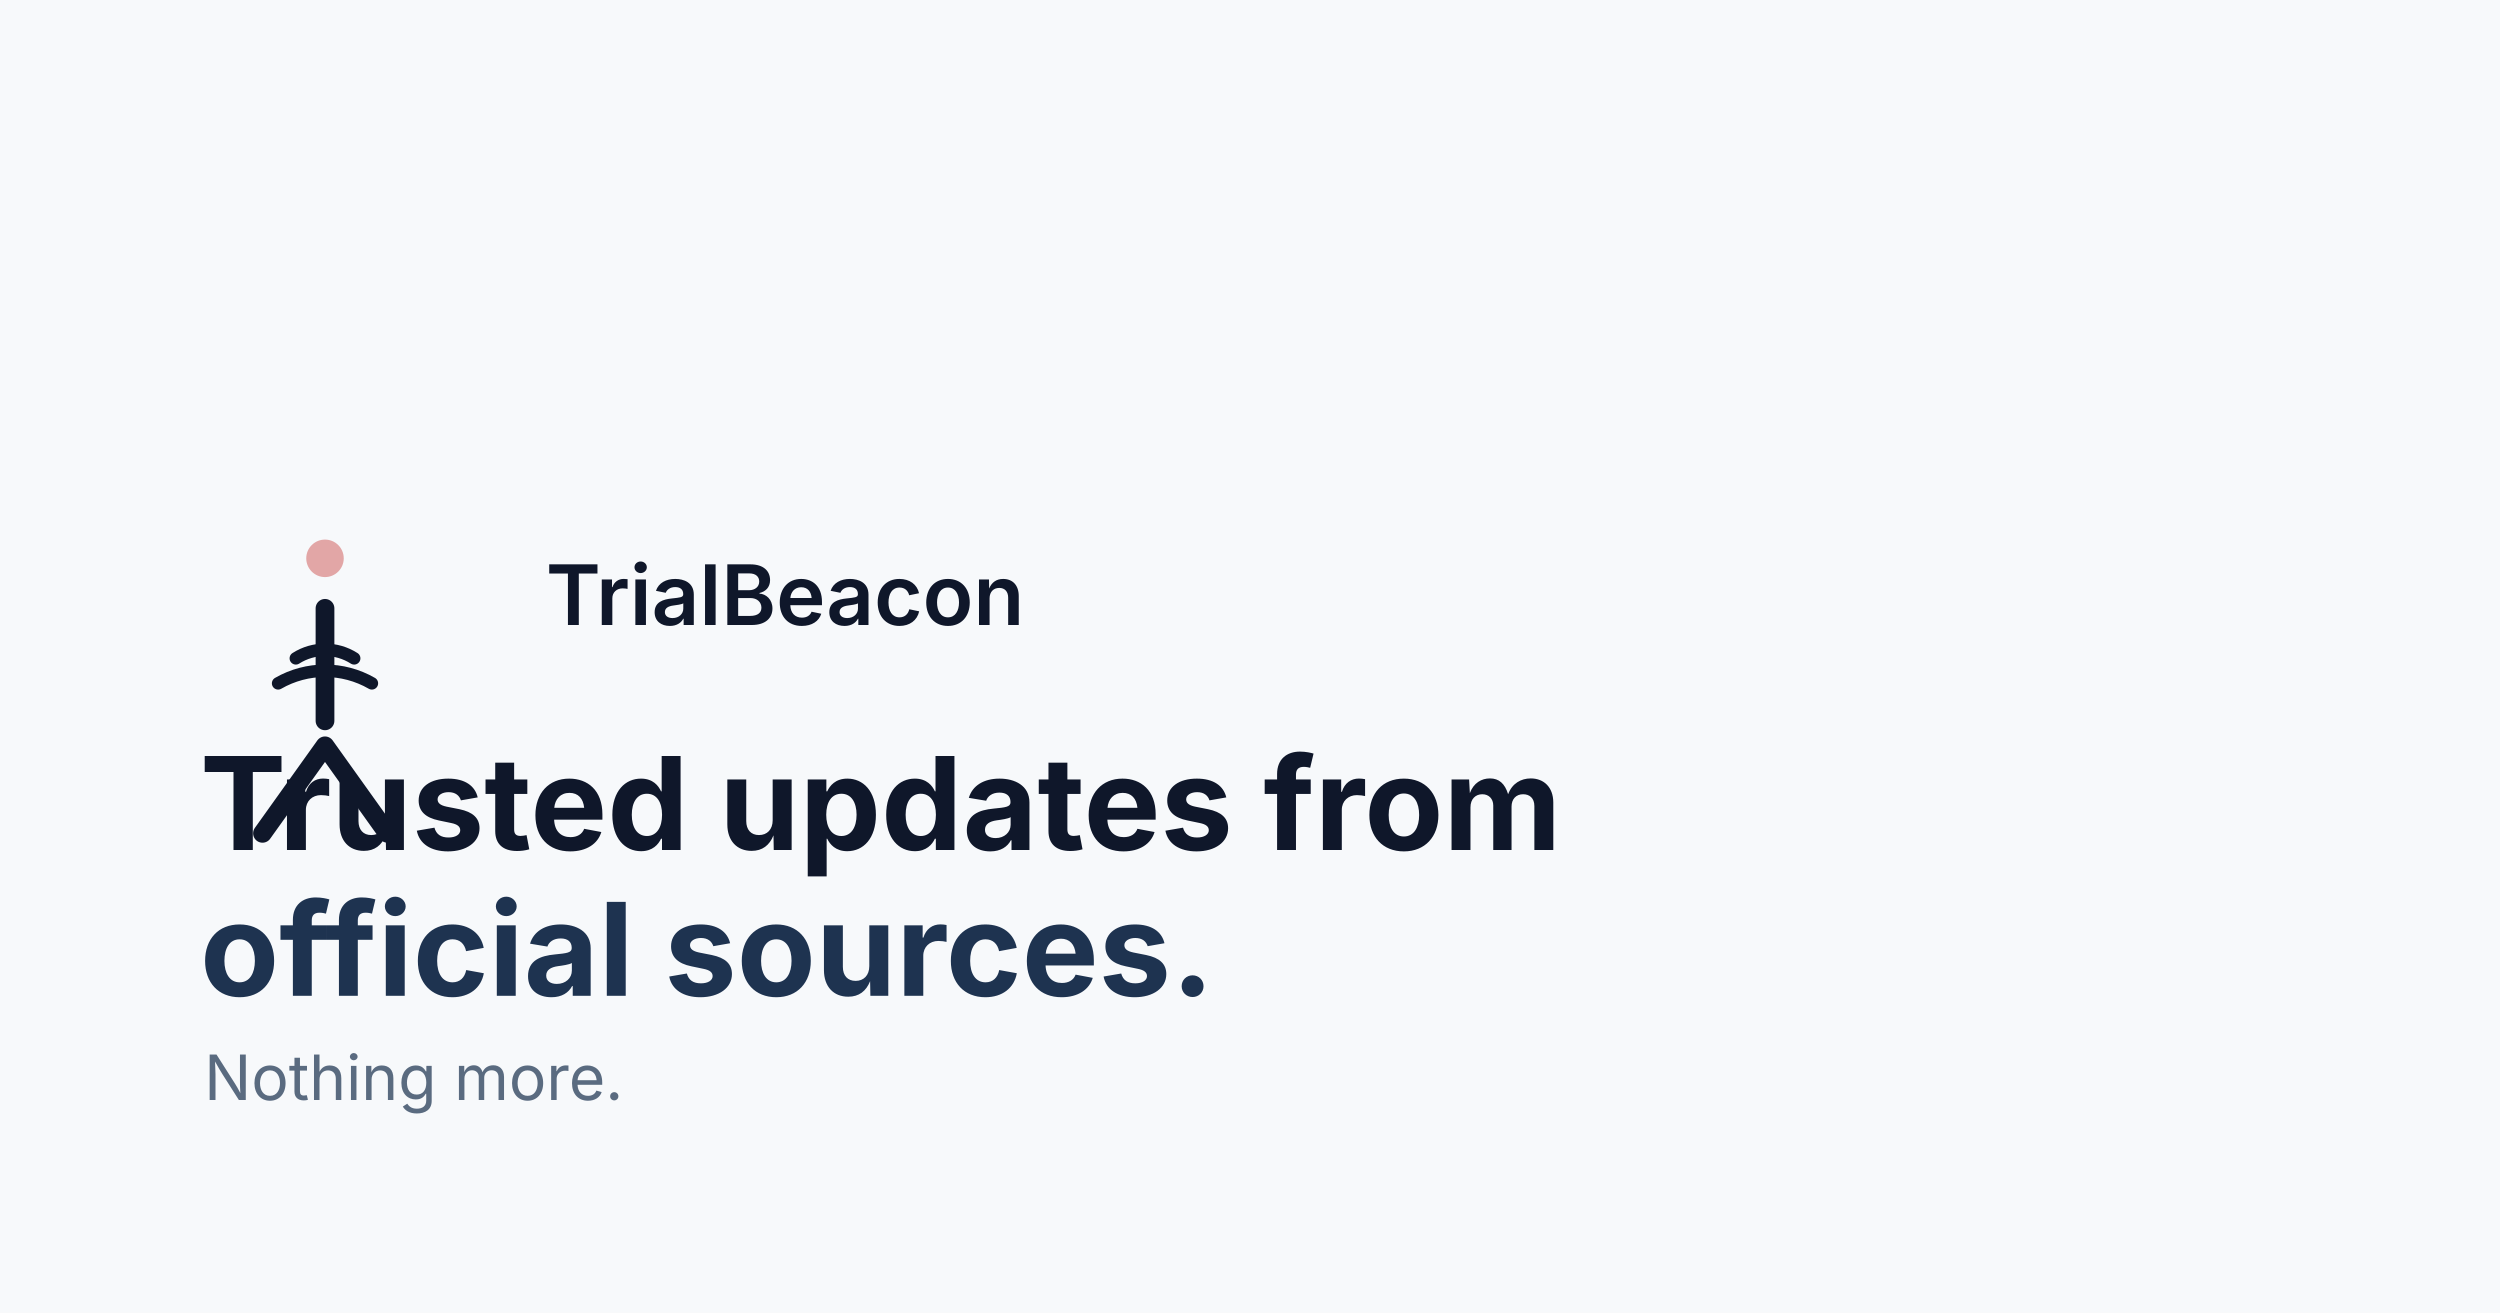
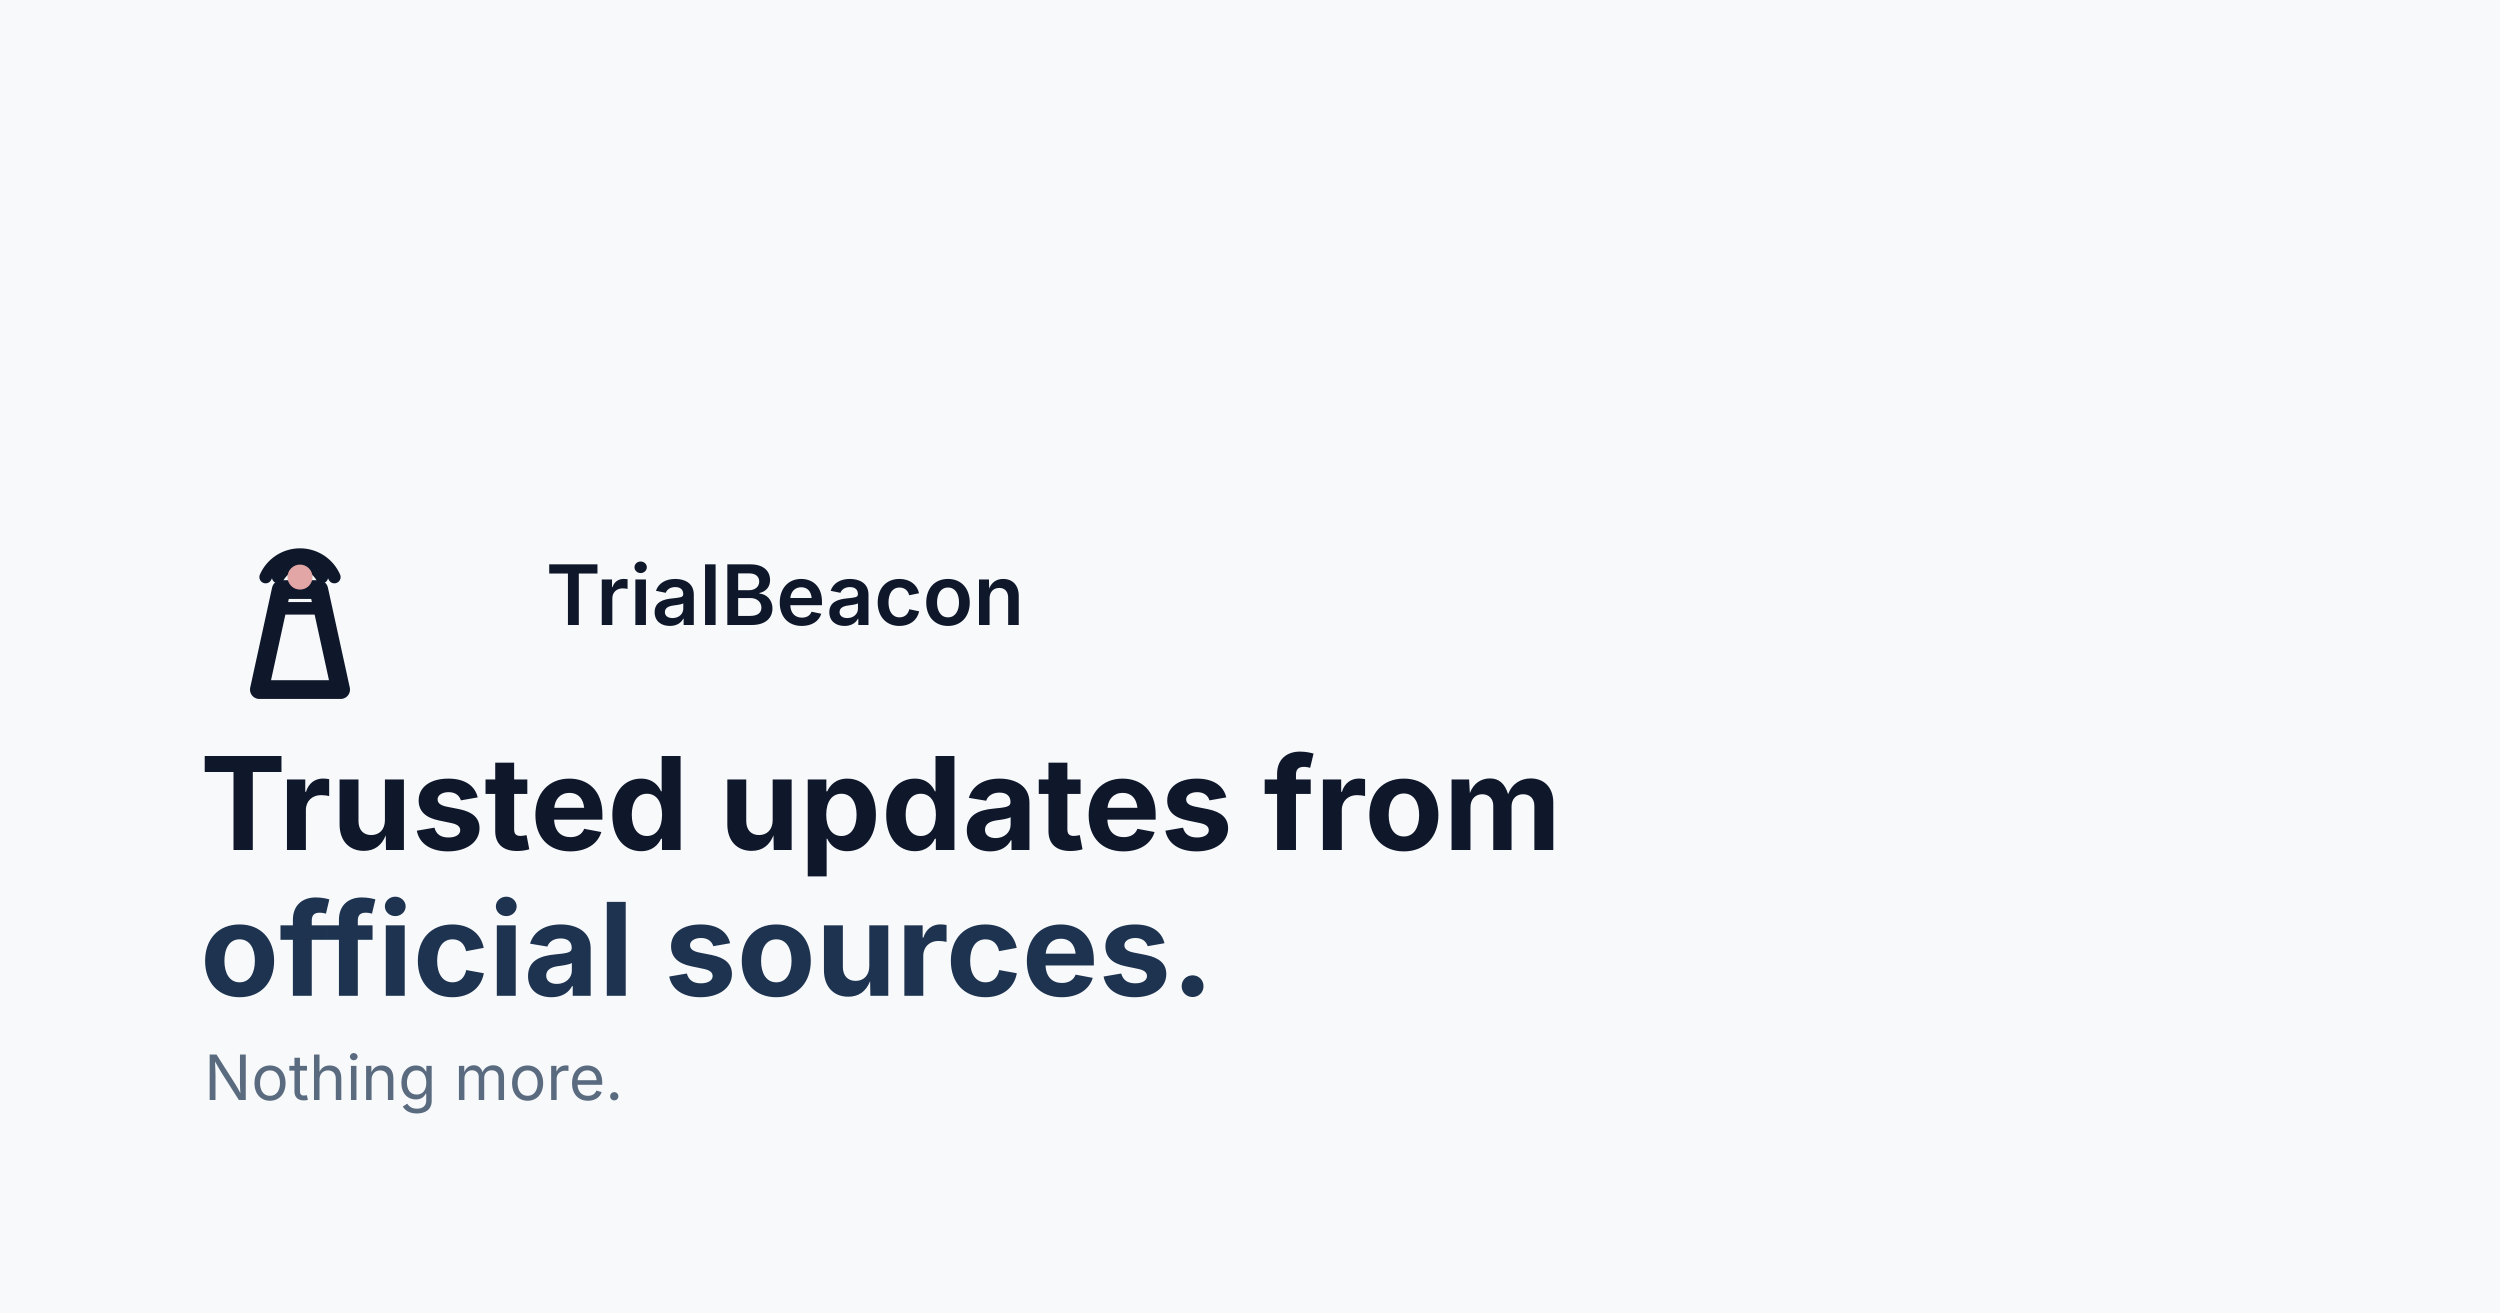
<svg xmlns="http://www.w3.org/2000/svg" viewBox="0 0 1200 630" role="img" aria-label="TrialBeacon">
  <rect width="1200" height="630" fill="#ffffff" />
  <rect width="1200" height="630" fill="#f7f9fb" />
  <g transform="translate(96 250)" fill="none" stroke="#0F172A" stroke-width="9" stroke-linejoin="round" stroke-linecap="round">
-     <circle cx="60" cy="18" r="9" fill="#E2A6A6" stroke="none" />
-     <path d="M60 42 V96" />
-     <path d="M30 150 L60 108 L90 150" />
-     <path d="M37.5 78 A45 45 0 0 1 82.5 78" stroke-width="6" />
-     <path d="M46 66 A26 26 0 0 1 74 66" stroke-width="6" />
+     <path d="M39 33 L57 33 L67.5 81 L28.5 81 Z" />
+     <path d="M36.9 42 L59.1 42" stroke-width="6" />
+     <path d="M37.5 27 A12 12 0 0 1 58.5 27" stroke-width="6" />
+     <path d="M31.5 27 A18 18 0 0 1 64.5 27" stroke-width="6" />
+     <circle cx="48" cy="27" r="6" fill="#E2A6A6" stroke="none" />
  </g>
  <text x="262" y="300" font-family="Inter, system-ui, sans-serif" font-size="40" font-weight="600" fill="#0F172A">TrialBeacon</text>
  <text x="96" y="408" font-family="Inter, system-ui, sans-serif" font-size="62" font-weight="700" fill="#0F172A">Trusted updates from</text>
  <text x="96" y="478" font-family="Inter, system-ui, sans-serif" font-size="62" font-weight="700" fill="#1E3350">official sources.</text>
  <text x="98" y="528" font-family="Inter, system-ui, sans-serif" font-size="30" font-weight="400" fill="#5A6B80">Nothing more.</text>
</svg>
